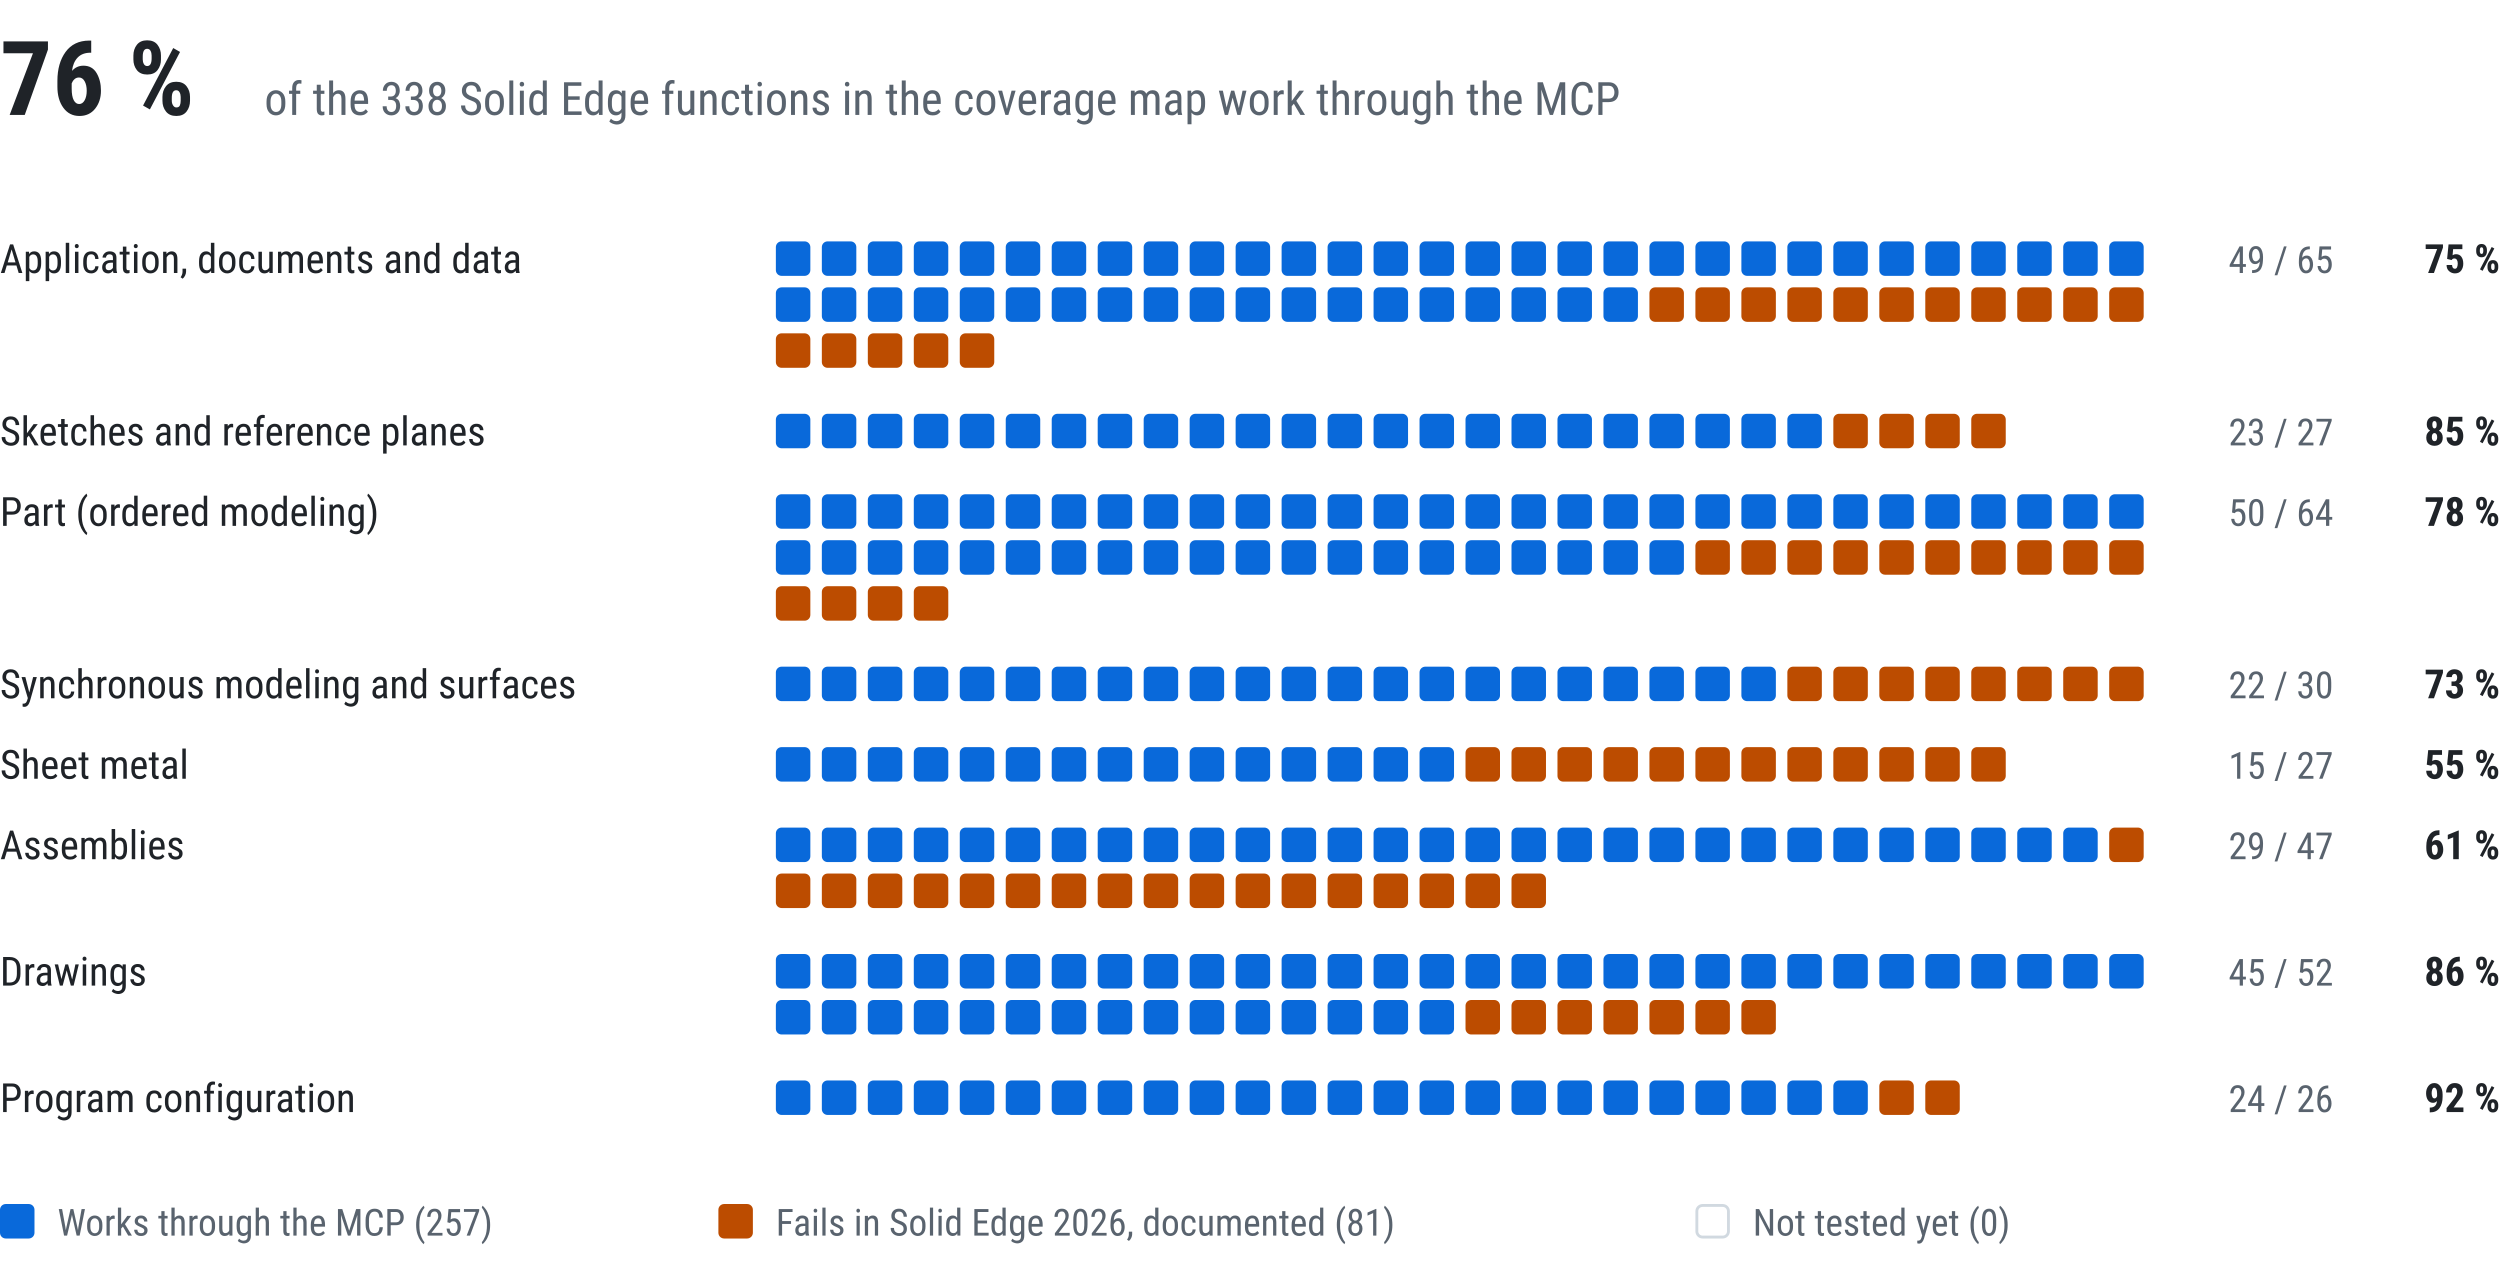
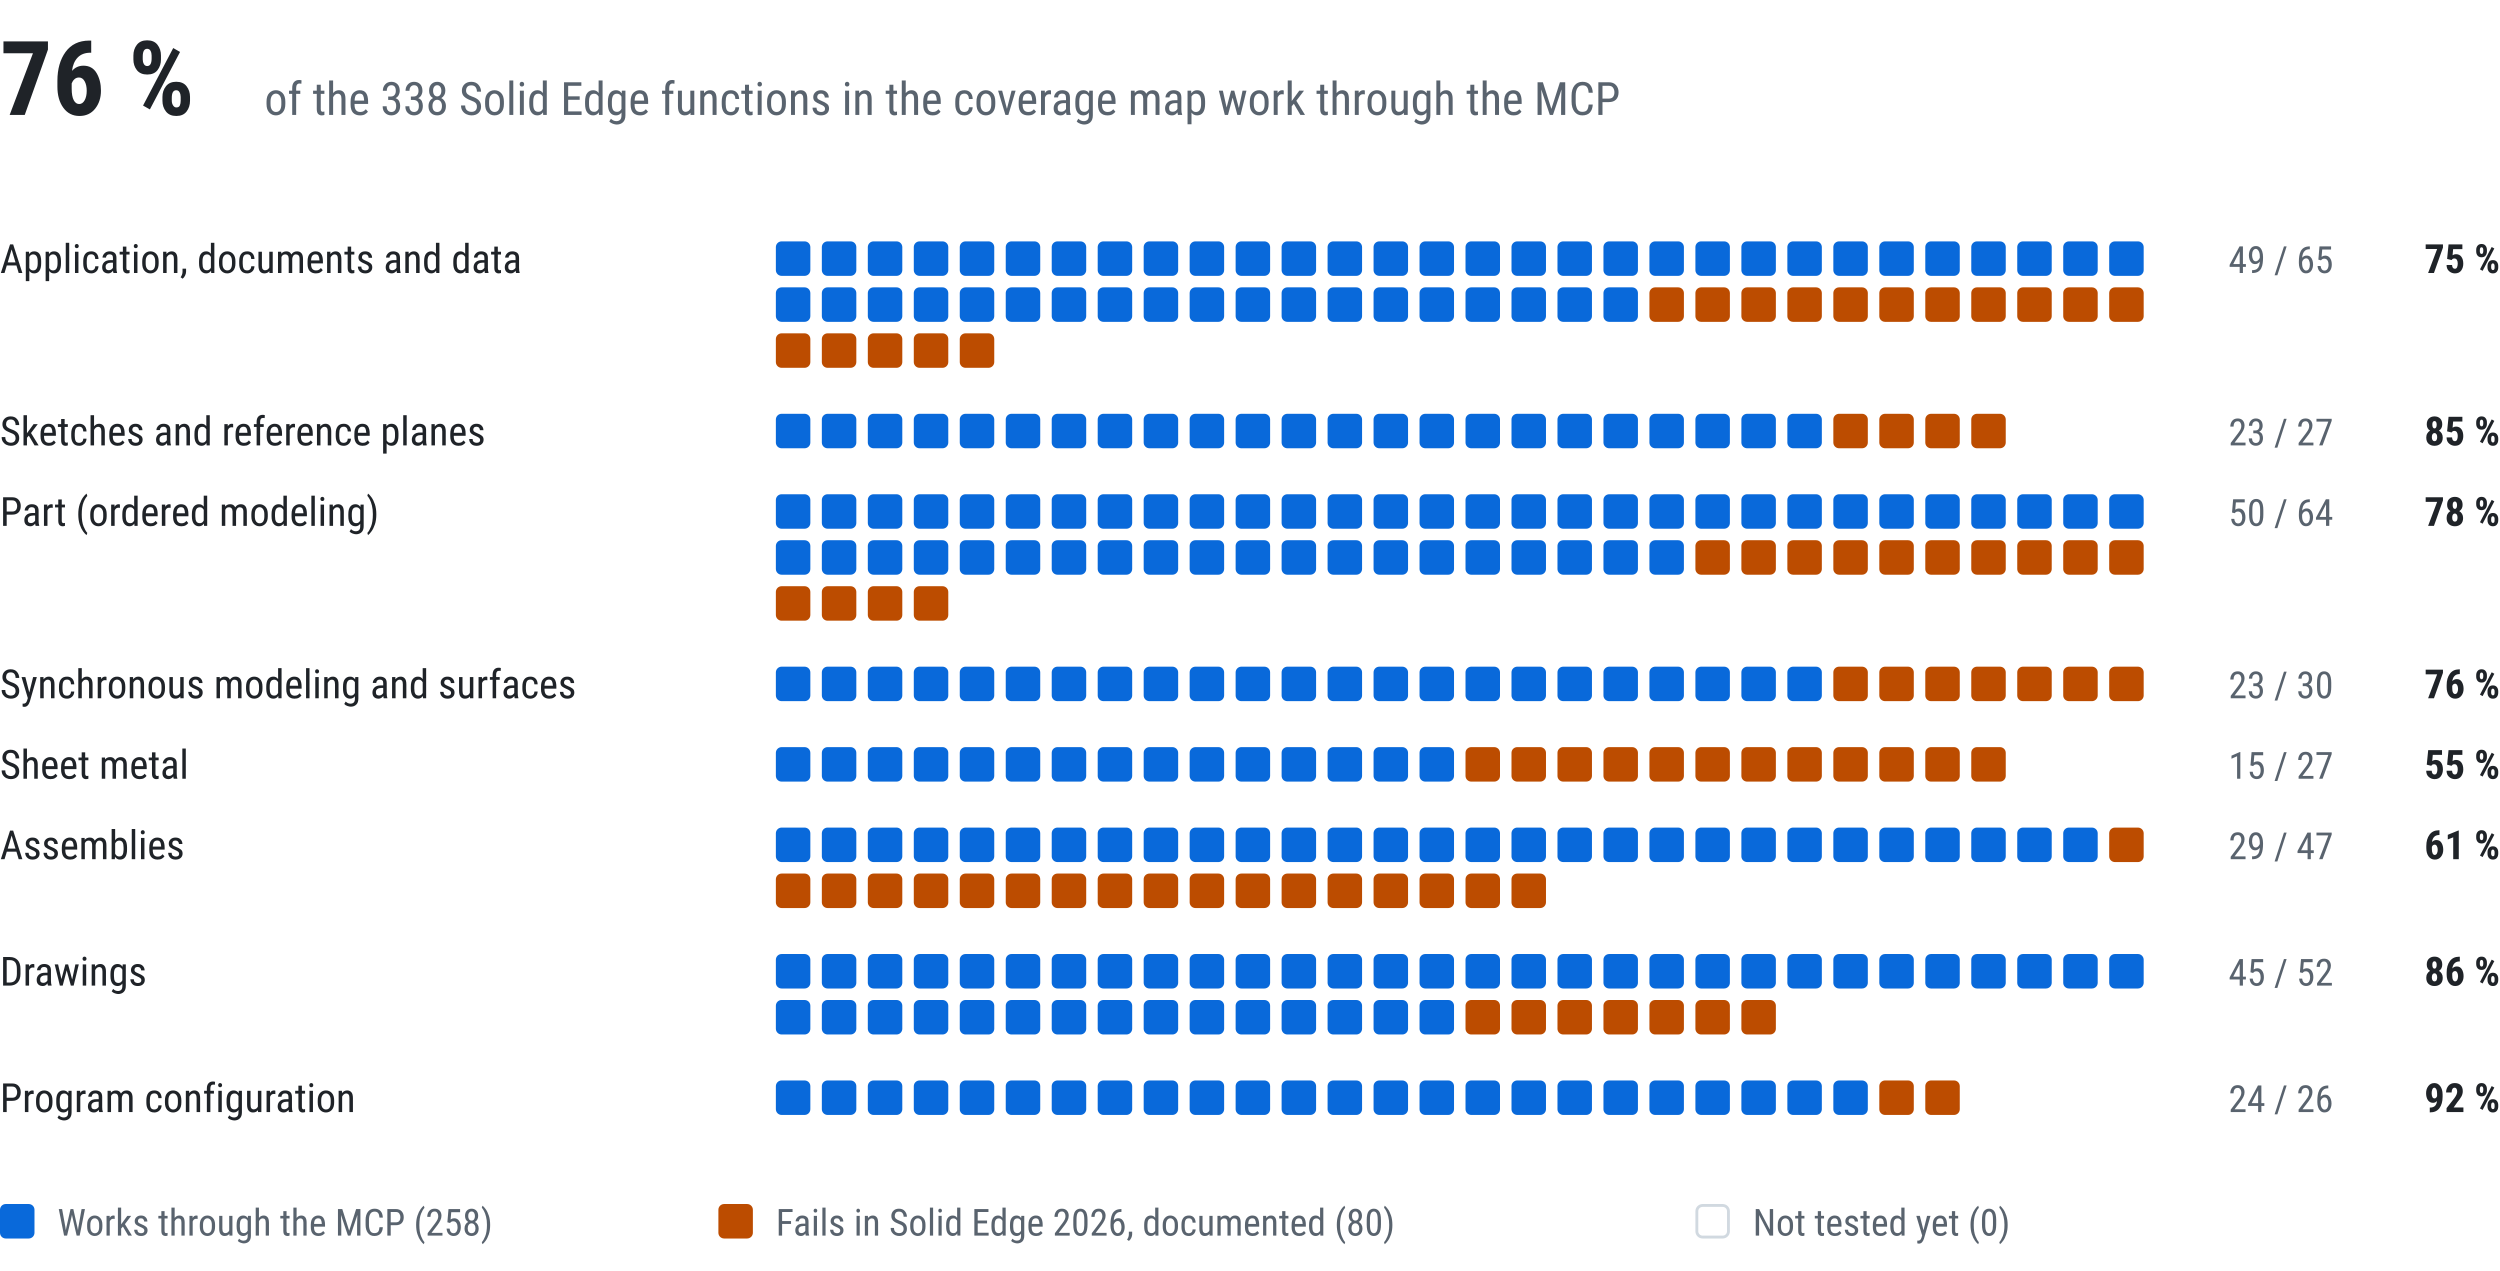
<svg xmlns="http://www.w3.org/2000/svg" width="870" height="442" viewBox="0 0 870 442" role="img" aria-labelledby="title desc">
  <g font-family="Bahnschrift, 'DIN Alternate', 'DIN 1451', D-DIN, Barlow, 'Roboto Condensed', 'Arial Narrow', sans-serif">
    <text x="0" y="40" font-size="36" font-weight="600" fill="#1f2328">76 %</text>
    <text x="92" y="40" font-size="16" fill="#59636e">of the 338 Solid Edge functions in the coverage map work through the MCP</text>
    <text x="0" y="95" font-size="14" fill="#1f2328">Application, documents and data</text>
    <rect x="270" y="84" width="12" height="12" rx="2" fill="#0969da" />
    <rect x="286" y="84" width="12" height="12" rx="2" fill="#0969da" />
    <rect x="302" y="84" width="12" height="12" rx="2" fill="#0969da" />
    <rect x="318" y="84" width="12" height="12" rx="2" fill="#0969da" />
    <rect x="334" y="84" width="12" height="12" rx="2" fill="#0969da" />
    <rect x="350" y="84" width="12" height="12" rx="2" fill="#0969da" />
    <rect x="366" y="84" width="12" height="12" rx="2" fill="#0969da" />
    <rect x="382" y="84" width="12" height="12" rx="2" fill="#0969da" />
    <rect x="398" y="84" width="12" height="12" rx="2" fill="#0969da" />
    <rect x="414" y="84" width="12" height="12" rx="2" fill="#0969da" />
    <rect x="430" y="84" width="12" height="12" rx="2" fill="#0969da" />
    <rect x="446" y="84" width="12" height="12" rx="2" fill="#0969da" />
    <rect x="462" y="84" width="12" height="12" rx="2" fill="#0969da" />
    <rect x="478" y="84" width="12" height="12" rx="2" fill="#0969da" />
    <rect x="494" y="84" width="12" height="12" rx="2" fill="#0969da" />
    <rect x="510" y="84" width="12" height="12" rx="2" fill="#0969da" />
    <rect x="526" y="84" width="12" height="12" rx="2" fill="#0969da" />
    <rect x="542" y="84" width="12" height="12" rx="2" fill="#0969da" />
    <rect x="558" y="84" width="12" height="12" rx="2" fill="#0969da" />
    <rect x="574" y="84" width="12" height="12" rx="2" fill="#0969da" />
    <rect x="590" y="84" width="12" height="12" rx="2" fill="#0969da" />
    <rect x="606" y="84" width="12" height="12" rx="2" fill="#0969da" />
    <rect x="622" y="84" width="12" height="12" rx="2" fill="#0969da" />
    <rect x="638" y="84" width="12" height="12" rx="2" fill="#0969da" />
    <rect x="654" y="84" width="12" height="12" rx="2" fill="#0969da" />
    <rect x="670" y="84" width="12" height="12" rx="2" fill="#0969da" />
    <rect x="686" y="84" width="12" height="12" rx="2" fill="#0969da" />
    <rect x="702" y="84" width="12" height="12" rx="2" fill="#0969da" />
    <rect x="718" y="84" width="12" height="12" rx="2" fill="#0969da" />
    <rect x="734" y="84" width="12" height="12" rx="2" fill="#0969da" />
    <rect x="270" y="100" width="12" height="12" rx="2" fill="#0969da" />
    <rect x="286" y="100" width="12" height="12" rx="2" fill="#0969da" />
    <rect x="302" y="100" width="12" height="12" rx="2" fill="#0969da" />
    <rect x="318" y="100" width="12" height="12" rx="2" fill="#0969da" />
    <rect x="334" y="100" width="12" height="12" rx="2" fill="#0969da" />
    <rect x="350" y="100" width="12" height="12" rx="2" fill="#0969da" />
    <rect x="366" y="100" width="12" height="12" rx="2" fill="#0969da" />
    <rect x="382" y="100" width="12" height="12" rx="2" fill="#0969da" />
    <rect x="398" y="100" width="12" height="12" rx="2" fill="#0969da" />
    <rect x="414" y="100" width="12" height="12" rx="2" fill="#0969da" />
    <rect x="430" y="100" width="12" height="12" rx="2" fill="#0969da" />
    <rect x="446" y="100" width="12" height="12" rx="2" fill="#0969da" />
    <rect x="462" y="100" width="12" height="12" rx="2" fill="#0969da" />
    <rect x="478" y="100" width="12" height="12" rx="2" fill="#0969da" />
    <rect x="494" y="100" width="12" height="12" rx="2" fill="#0969da" />
    <rect x="510" y="100" width="12" height="12" rx="2" fill="#0969da" />
    <rect x="526" y="100" width="12" height="12" rx="2" fill="#0969da" />
    <rect x="542" y="100" width="12" height="12" rx="2" fill="#0969da" />
    <rect x="558" y="100" width="12" height="12" rx="2" fill="#0969da" />
    <rect x="574" y="100" width="12" height="12" rx="2" fill="#bc4c00" />
    <rect x="590" y="100" width="12" height="12" rx="2" fill="#bc4c00" />
    <rect x="606" y="100" width="12" height="12" rx="2" fill="#bc4c00" />
    <rect x="622" y="100" width="12" height="12" rx="2" fill="#bc4c00" />
    <rect x="638" y="100" width="12" height="12" rx="2" fill="#bc4c00" />
    <rect x="654" y="100" width="12" height="12" rx="2" fill="#bc4c00" />
    <rect x="670" y="100" width="12" height="12" rx="2" fill="#bc4c00" />
    <rect x="686" y="100" width="12" height="12" rx="2" fill="#bc4c00" />
    <rect x="702" y="100" width="12" height="12" rx="2" fill="#bc4c00" />
    <rect x="718" y="100" width="12" height="12" rx="2" fill="#bc4c00" />
    <rect x="734" y="100" width="12" height="12" rx="2" fill="#bc4c00" />
    <rect x="270" y="116" width="12" height="12" rx="2" fill="#bc4c00" />
    <rect x="286" y="116" width="12" height="12" rx="2" fill="#bc4c00" />
    <rect x="302" y="116" width="12" height="12" rx="2" fill="#bc4c00" />
    <rect x="318" y="116" width="12" height="12" rx="2" fill="#bc4c00" />
    <rect x="334" y="116" width="12" height="12" rx="2" fill="#bc4c00" />
    <text x="812" y="95" font-size="13" text-anchor="end" fill="#59636e">49 / 65</text>
    <text x="870" y="95" font-size="14" font-weight="600" text-anchor="end" fill="#1f2328">75 %</text>
    <text x="0" y="155" font-size="14" fill="#1f2328">Sketches and reference planes</text>
    <rect x="270" y="144" width="12" height="12" rx="2" fill="#0969da" />
    <rect x="286" y="144" width="12" height="12" rx="2" fill="#0969da" />
    <rect x="302" y="144" width="12" height="12" rx="2" fill="#0969da" />
    <rect x="318" y="144" width="12" height="12" rx="2" fill="#0969da" />
    <rect x="334" y="144" width="12" height="12" rx="2" fill="#0969da" />
    <rect x="350" y="144" width="12" height="12" rx="2" fill="#0969da" />
    <rect x="366" y="144" width="12" height="12" rx="2" fill="#0969da" />
    <rect x="382" y="144" width="12" height="12" rx="2" fill="#0969da" />
    <rect x="398" y="144" width="12" height="12" rx="2" fill="#0969da" />
    <rect x="414" y="144" width="12" height="12" rx="2" fill="#0969da" />
    <rect x="430" y="144" width="12" height="12" rx="2" fill="#0969da" />
    <rect x="446" y="144" width="12" height="12" rx="2" fill="#0969da" />
    <rect x="462" y="144" width="12" height="12" rx="2" fill="#0969da" />
    <rect x="478" y="144" width="12" height="12" rx="2" fill="#0969da" />
    <rect x="494" y="144" width="12" height="12" rx="2" fill="#0969da" />
    <rect x="510" y="144" width="12" height="12" rx="2" fill="#0969da" />
    <rect x="526" y="144" width="12" height="12" rx="2" fill="#0969da" />
    <rect x="542" y="144" width="12" height="12" rx="2" fill="#0969da" />
    <rect x="558" y="144" width="12" height="12" rx="2" fill="#0969da" />
    <rect x="574" y="144" width="12" height="12" rx="2" fill="#0969da" />
    <rect x="590" y="144" width="12" height="12" rx="2" fill="#0969da" />
    <rect x="606" y="144" width="12" height="12" rx="2" fill="#0969da" />
    <rect x="622" y="144" width="12" height="12" rx="2" fill="#0969da" />
    <rect x="638" y="144" width="12" height="12" rx="2" fill="#bc4c00" />
    <rect x="654" y="144" width="12" height="12" rx="2" fill="#bc4c00" />
    <rect x="670" y="144" width="12" height="12" rx="2" fill="#bc4c00" />
    <rect x="686" y="144" width="12" height="12" rx="2" fill="#bc4c00" />
    <text x="812" y="155" font-size="13" text-anchor="end" fill="#59636e">23 / 27</text>
    <text x="870" y="155" font-size="14" font-weight="600" text-anchor="end" fill="#1f2328">85 %</text>
    <text x="0" y="183" font-size="14" fill="#1f2328">Part (ordered modeling)</text>
    <rect x="270" y="172" width="12" height="12" rx="2" fill="#0969da" />
    <rect x="286" y="172" width="12" height="12" rx="2" fill="#0969da" />
    <rect x="302" y="172" width="12" height="12" rx="2" fill="#0969da" />
    <rect x="318" y="172" width="12" height="12" rx="2" fill="#0969da" />
    <rect x="334" y="172" width="12" height="12" rx="2" fill="#0969da" />
    <rect x="350" y="172" width="12" height="12" rx="2" fill="#0969da" />
    <rect x="366" y="172" width="12" height="12" rx="2" fill="#0969da" />
    <rect x="382" y="172" width="12" height="12" rx="2" fill="#0969da" />
    <rect x="398" y="172" width="12" height="12" rx="2" fill="#0969da" />
    <rect x="414" y="172" width="12" height="12" rx="2" fill="#0969da" />
    <rect x="430" y="172" width="12" height="12" rx="2" fill="#0969da" />
    <rect x="446" y="172" width="12" height="12" rx="2" fill="#0969da" />
    <rect x="462" y="172" width="12" height="12" rx="2" fill="#0969da" />
    <rect x="478" y="172" width="12" height="12" rx="2" fill="#0969da" />
    <rect x="494" y="172" width="12" height="12" rx="2" fill="#0969da" />
    <rect x="510" y="172" width="12" height="12" rx="2" fill="#0969da" />
    <rect x="526" y="172" width="12" height="12" rx="2" fill="#0969da" />
    <rect x="542" y="172" width="12" height="12" rx="2" fill="#0969da" />
    <rect x="558" y="172" width="12" height="12" rx="2" fill="#0969da" />
    <rect x="574" y="172" width="12" height="12" rx="2" fill="#0969da" />
    <rect x="590" y="172" width="12" height="12" rx="2" fill="#0969da" />
    <rect x="606" y="172" width="12" height="12" rx="2" fill="#0969da" />
    <rect x="622" y="172" width="12" height="12" rx="2" fill="#0969da" />
    <rect x="638" y="172" width="12" height="12" rx="2" fill="#0969da" />
    <rect x="654" y="172" width="12" height="12" rx="2" fill="#0969da" />
    <rect x="670" y="172" width="12" height="12" rx="2" fill="#0969da" />
    <rect x="686" y="172" width="12" height="12" rx="2" fill="#0969da" />
    <rect x="702" y="172" width="12" height="12" rx="2" fill="#0969da" />
    <rect x="718" y="172" width="12" height="12" rx="2" fill="#0969da" />
    <rect x="734" y="172" width="12" height="12" rx="2" fill="#0969da" />
    <rect x="270" y="188" width="12" height="12" rx="2" fill="#0969da" />
    <rect x="286" y="188" width="12" height="12" rx="2" fill="#0969da" />
    <rect x="302" y="188" width="12" height="12" rx="2" fill="#0969da" />
    <rect x="318" y="188" width="12" height="12" rx="2" fill="#0969da" />
    <rect x="334" y="188" width="12" height="12" rx="2" fill="#0969da" />
    <rect x="350" y="188" width="12" height="12" rx="2" fill="#0969da" />
    <rect x="366" y="188" width="12" height="12" rx="2" fill="#0969da" />
    <rect x="382" y="188" width="12" height="12" rx="2" fill="#0969da" />
    <rect x="398" y="188" width="12" height="12" rx="2" fill="#0969da" />
    <rect x="414" y="188" width="12" height="12" rx="2" fill="#0969da" />
    <rect x="430" y="188" width="12" height="12" rx="2" fill="#0969da" />
    <rect x="446" y="188" width="12" height="12" rx="2" fill="#0969da" />
    <rect x="462" y="188" width="12" height="12" rx="2" fill="#0969da" />
    <rect x="478" y="188" width="12" height="12" rx="2" fill="#0969da" />
    <rect x="494" y="188" width="12" height="12" rx="2" fill="#0969da" />
    <rect x="510" y="188" width="12" height="12" rx="2" fill="#0969da" />
    <rect x="526" y="188" width="12" height="12" rx="2" fill="#0969da" />
    <rect x="542" y="188" width="12" height="12" rx="2" fill="#0969da" />
    <rect x="558" y="188" width="12" height="12" rx="2" fill="#0969da" />
    <rect x="574" y="188" width="12" height="12" rx="2" fill="#0969da" />
    <rect x="590" y="188" width="12" height="12" rx="2" fill="#bc4c00" />
    <rect x="606" y="188" width="12" height="12" rx="2" fill="#bc4c00" />
    <rect x="622" y="188" width="12" height="12" rx="2" fill="#bc4c00" />
    <rect x="638" y="188" width="12" height="12" rx="2" fill="#bc4c00" />
    <rect x="654" y="188" width="12" height="12" rx="2" fill="#bc4c00" />
    <rect x="670" y="188" width="12" height="12" rx="2" fill="#bc4c00" />
    <rect x="686" y="188" width="12" height="12" rx="2" fill="#bc4c00" />
    <rect x="702" y="188" width="12" height="12" rx="2" fill="#bc4c00" />
    <rect x="718" y="188" width="12" height="12" rx="2" fill="#bc4c00" />
    <rect x="734" y="188" width="12" height="12" rx="2" fill="#bc4c00" />
    <rect x="270" y="204" width="12" height="12" rx="2" fill="#bc4c00" />
    <rect x="286" y="204" width="12" height="12" rx="2" fill="#bc4c00" />
    <rect x="302" y="204" width="12" height="12" rx="2" fill="#bc4c00" />
    <rect x="318" y="204" width="12" height="12" rx="2" fill="#bc4c00" />
    <text x="812" y="183" font-size="13" text-anchor="end" fill="#59636e">50 / 64</text>
    <text x="870" y="183" font-size="14" font-weight="600" text-anchor="end" fill="#1f2328">78 %</text>
    <text x="0" y="243" font-size="14" fill="#1f2328">Synchronous modeling and surfaces</text>
    <rect x="270" y="232" width="12" height="12" rx="2" fill="#0969da" />
    <rect x="286" y="232" width="12" height="12" rx="2" fill="#0969da" />
    <rect x="302" y="232" width="12" height="12" rx="2" fill="#0969da" />
    <rect x="318" y="232" width="12" height="12" rx="2" fill="#0969da" />
    <rect x="334" y="232" width="12" height="12" rx="2" fill="#0969da" />
    <rect x="350" y="232" width="12" height="12" rx="2" fill="#0969da" />
    <rect x="366" y="232" width="12" height="12" rx="2" fill="#0969da" />
    <rect x="382" y="232" width="12" height="12" rx="2" fill="#0969da" />
    <rect x="398" y="232" width="12" height="12" rx="2" fill="#0969da" />
    <rect x="414" y="232" width="12" height="12" rx="2" fill="#0969da" />
    <rect x="430" y="232" width="12" height="12" rx="2" fill="#0969da" />
    <rect x="446" y="232" width="12" height="12" rx="2" fill="#0969da" />
    <rect x="462" y="232" width="12" height="12" rx="2" fill="#0969da" />
    <rect x="478" y="232" width="12" height="12" rx="2" fill="#0969da" />
    <rect x="494" y="232" width="12" height="12" rx="2" fill="#0969da" />
    <rect x="510" y="232" width="12" height="12" rx="2" fill="#0969da" />
    <rect x="526" y="232" width="12" height="12" rx="2" fill="#0969da" />
    <rect x="542" y="232" width="12" height="12" rx="2" fill="#0969da" />
    <rect x="558" y="232" width="12" height="12" rx="2" fill="#0969da" />
    <rect x="574" y="232" width="12" height="12" rx="2" fill="#0969da" />
    <rect x="590" y="232" width="12" height="12" rx="2" fill="#0969da" />
    <rect x="606" y="232" width="12" height="12" rx="2" fill="#0969da" />
-     <rect x="622" y="232" width="12" height="12" rx="2" fill="#bc4c00" />
+     <rect x="622" y="232" width="12" height="12" rx="2" fill="#0969da" />
    <rect x="638" y="232" width="12" height="12" rx="2" fill="#bc4c00" />
    <rect x="654" y="232" width="12" height="12" rx="2" fill="#bc4c00" />
    <rect x="670" y="232" width="12" height="12" rx="2" fill="#bc4c00" />
    <rect x="686" y="232" width="12" height="12" rx="2" fill="#bc4c00" />
    <rect x="702" y="232" width="12" height="12" rx="2" fill="#bc4c00" />
    <rect x="718" y="232" width="12" height="12" rx="2" fill="#bc4c00" />
    <rect x="734" y="232" width="12" height="12" rx="2" fill="#bc4c00" />
-     <text x="812" y="243" font-size="13" text-anchor="end" fill="#59636e">22 / 30</text>
-     <text x="870" y="243" font-size="14" font-weight="600" text-anchor="end" fill="#1f2328">73 %</text>
+     <text x="812" y="243" font-size="13" text-anchor="end" fill="#59636e">23 / 30</text>
+     <text x="870" y="243" font-size="14" font-weight="600" text-anchor="end" fill="#1f2328">76 %</text>
    <text x="0" y="271" font-size="14" fill="#1f2328">Sheet metal</text>
    <rect x="270" y="260" width="12" height="12" rx="2" fill="#0969da" />
    <rect x="286" y="260" width="12" height="12" rx="2" fill="#0969da" />
    <rect x="302" y="260" width="12" height="12" rx="2" fill="#0969da" />
    <rect x="318" y="260" width="12" height="12" rx="2" fill="#0969da" />
    <rect x="334" y="260" width="12" height="12" rx="2" fill="#0969da" />
    <rect x="350" y="260" width="12" height="12" rx="2" fill="#0969da" />
    <rect x="366" y="260" width="12" height="12" rx="2" fill="#0969da" />
    <rect x="382" y="260" width="12" height="12" rx="2" fill="#0969da" />
    <rect x="398" y="260" width="12" height="12" rx="2" fill="#0969da" />
    <rect x="414" y="260" width="12" height="12" rx="2" fill="#0969da" />
    <rect x="430" y="260" width="12" height="12" rx="2" fill="#0969da" />
    <rect x="446" y="260" width="12" height="12" rx="2" fill="#0969da" />
    <rect x="462" y="260" width="12" height="12" rx="2" fill="#0969da" />
    <rect x="478" y="260" width="12" height="12" rx="2" fill="#0969da" />
    <rect x="494" y="260" width="12" height="12" rx="2" fill="#0969da" />
    <rect x="510" y="260" width="12" height="12" rx="2" fill="#bc4c00" />
    <rect x="526" y="260" width="12" height="12" rx="2" fill="#bc4c00" />
    <rect x="542" y="260" width="12" height="12" rx="2" fill="#bc4c00" />
    <rect x="558" y="260" width="12" height="12" rx="2" fill="#bc4c00" />
    <rect x="574" y="260" width="12" height="12" rx="2" fill="#bc4c00" />
    <rect x="590" y="260" width="12" height="12" rx="2" fill="#bc4c00" />
    <rect x="606" y="260" width="12" height="12" rx="2" fill="#bc4c00" />
    <rect x="622" y="260" width="12" height="12" rx="2" fill="#bc4c00" />
    <rect x="638" y="260" width="12" height="12" rx="2" fill="#bc4c00" />
    <rect x="654" y="260" width="12" height="12" rx="2" fill="#bc4c00" />
    <rect x="670" y="260" width="12" height="12" rx="2" fill="#bc4c00" />
    <rect x="686" y="260" width="12" height="12" rx="2" fill="#bc4c00" />
    <text x="812" y="271" font-size="13" text-anchor="end" fill="#59636e">15 / 27</text>
    <text x="870" y="271" font-size="14" font-weight="600" text-anchor="end" fill="#1f2328">55 %</text>
    <text x="0" y="299" font-size="14" fill="#1f2328">Assemblies</text>
    <rect x="270" y="288" width="12" height="12" rx="2" fill="#0969da" />
    <rect x="286" y="288" width="12" height="12" rx="2" fill="#0969da" />
    <rect x="302" y="288" width="12" height="12" rx="2" fill="#0969da" />
    <rect x="318" y="288" width="12" height="12" rx="2" fill="#0969da" />
    <rect x="334" y="288" width="12" height="12" rx="2" fill="#0969da" />
    <rect x="350" y="288" width="12" height="12" rx="2" fill="#0969da" />
    <rect x="366" y="288" width="12" height="12" rx="2" fill="#0969da" />
    <rect x="382" y="288" width="12" height="12" rx="2" fill="#0969da" />
    <rect x="398" y="288" width="12" height="12" rx="2" fill="#0969da" />
    <rect x="414" y="288" width="12" height="12" rx="2" fill="#0969da" />
    <rect x="430" y="288" width="12" height="12" rx="2" fill="#0969da" />
    <rect x="446" y="288" width="12" height="12" rx="2" fill="#0969da" />
    <rect x="462" y="288" width="12" height="12" rx="2" fill="#0969da" />
    <rect x="478" y="288" width="12" height="12" rx="2" fill="#0969da" />
    <rect x="494" y="288" width="12" height="12" rx="2" fill="#0969da" />
    <rect x="510" y="288" width="12" height="12" rx="2" fill="#0969da" />
    <rect x="526" y="288" width="12" height="12" rx="2" fill="#0969da" />
    <rect x="542" y="288" width="12" height="12" rx="2" fill="#0969da" />
    <rect x="558" y="288" width="12" height="12" rx="2" fill="#0969da" />
    <rect x="574" y="288" width="12" height="12" rx="2" fill="#0969da" />
    <rect x="590" y="288" width="12" height="12" rx="2" fill="#0969da" />
    <rect x="606" y="288" width="12" height="12" rx="2" fill="#0969da" />
    <rect x="622" y="288" width="12" height="12" rx="2" fill="#0969da" />
    <rect x="638" y="288" width="12" height="12" rx="2" fill="#0969da" />
    <rect x="654" y="288" width="12" height="12" rx="2" fill="#0969da" />
    <rect x="670" y="288" width="12" height="12" rx="2" fill="#0969da" />
    <rect x="686" y="288" width="12" height="12" rx="2" fill="#0969da" />
    <rect x="702" y="288" width="12" height="12" rx="2" fill="#0969da" />
    <rect x="718" y="288" width="12" height="12" rx="2" fill="#0969da" />
    <rect x="734" y="288" width="12" height="12" rx="2" fill="#bc4c00" />
    <rect x="270" y="304" width="12" height="12" rx="2" fill="#bc4c00" />
    <rect x="286" y="304" width="12" height="12" rx="2" fill="#bc4c00" />
    <rect x="302" y="304" width="12" height="12" rx="2" fill="#bc4c00" />
    <rect x="318" y="304" width="12" height="12" rx="2" fill="#bc4c00" />
    <rect x="334" y="304" width="12" height="12" rx="2" fill="#bc4c00" />
    <rect x="350" y="304" width="12" height="12" rx="2" fill="#bc4c00" />
    <rect x="366" y="304" width="12" height="12" rx="2" fill="#bc4c00" />
    <rect x="382" y="304" width="12" height="12" rx="2" fill="#bc4c00" />
    <rect x="398" y="304" width="12" height="12" rx="2" fill="#bc4c00" />
    <rect x="414" y="304" width="12" height="12" rx="2" fill="#bc4c00" />
    <rect x="430" y="304" width="12" height="12" rx="2" fill="#bc4c00" />
    <rect x="446" y="304" width="12" height="12" rx="2" fill="#bc4c00" />
    <rect x="462" y="304" width="12" height="12" rx="2" fill="#bc4c00" />
    <rect x="478" y="304" width="12" height="12" rx="2" fill="#bc4c00" />
    <rect x="494" y="304" width="12" height="12" rx="2" fill="#bc4c00" />
    <rect x="510" y="304" width="12" height="12" rx="2" fill="#bc4c00" />
    <rect x="526" y="304" width="12" height="12" rx="2" fill="#bc4c00" />
    <text x="812" y="299" font-size="13" text-anchor="end" fill="#59636e">29 / 47</text>
    <text x="870" y="299" font-size="14" font-weight="600" text-anchor="end" fill="#1f2328">61 %</text>
    <text x="0" y="343" font-size="14" fill="#1f2328">Drawings</text>
    <rect x="270" y="332" width="12" height="12" rx="2" fill="#0969da" />
    <rect x="286" y="332" width="12" height="12" rx="2" fill="#0969da" />
    <rect x="302" y="332" width="12" height="12" rx="2" fill="#0969da" />
    <rect x="318" y="332" width="12" height="12" rx="2" fill="#0969da" />
    <rect x="334" y="332" width="12" height="12" rx="2" fill="#0969da" />
    <rect x="350" y="332" width="12" height="12" rx="2" fill="#0969da" />
    <rect x="366" y="332" width="12" height="12" rx="2" fill="#0969da" />
    <rect x="382" y="332" width="12" height="12" rx="2" fill="#0969da" />
    <rect x="398" y="332" width="12" height="12" rx="2" fill="#0969da" />
    <rect x="414" y="332" width="12" height="12" rx="2" fill="#0969da" />
    <rect x="430" y="332" width="12" height="12" rx="2" fill="#0969da" />
    <rect x="446" y="332" width="12" height="12" rx="2" fill="#0969da" />
    <rect x="462" y="332" width="12" height="12" rx="2" fill="#0969da" />
    <rect x="478" y="332" width="12" height="12" rx="2" fill="#0969da" />
    <rect x="494" y="332" width="12" height="12" rx="2" fill="#0969da" />
    <rect x="510" y="332" width="12" height="12" rx="2" fill="#0969da" />
    <rect x="526" y="332" width="12" height="12" rx="2" fill="#0969da" />
    <rect x="542" y="332" width="12" height="12" rx="2" fill="#0969da" />
    <rect x="558" y="332" width="12" height="12" rx="2" fill="#0969da" />
    <rect x="574" y="332" width="12" height="12" rx="2" fill="#0969da" />
    <rect x="590" y="332" width="12" height="12" rx="2" fill="#0969da" />
    <rect x="606" y="332" width="12" height="12" rx="2" fill="#0969da" />
    <rect x="622" y="332" width="12" height="12" rx="2" fill="#0969da" />
    <rect x="638" y="332" width="12" height="12" rx="2" fill="#0969da" />
    <rect x="654" y="332" width="12" height="12" rx="2" fill="#0969da" />
    <rect x="670" y="332" width="12" height="12" rx="2" fill="#0969da" />
    <rect x="686" y="332" width="12" height="12" rx="2" fill="#0969da" />
    <rect x="702" y="332" width="12" height="12" rx="2" fill="#0969da" />
    <rect x="718" y="332" width="12" height="12" rx="2" fill="#0969da" />
    <rect x="734" y="332" width="12" height="12" rx="2" fill="#0969da" />
    <rect x="270" y="348" width="12" height="12" rx="2" fill="#0969da" />
    <rect x="286" y="348" width="12" height="12" rx="2" fill="#0969da" />
    <rect x="302" y="348" width="12" height="12" rx="2" fill="#0969da" />
    <rect x="318" y="348" width="12" height="12" rx="2" fill="#0969da" />
    <rect x="334" y="348" width="12" height="12" rx="2" fill="#0969da" />
    <rect x="350" y="348" width="12" height="12" rx="2" fill="#0969da" />
    <rect x="366" y="348" width="12" height="12" rx="2" fill="#0969da" />
    <rect x="382" y="348" width="12" height="12" rx="2" fill="#0969da" />
    <rect x="398" y="348" width="12" height="12" rx="2" fill="#0969da" />
    <rect x="414" y="348" width="12" height="12" rx="2" fill="#0969da" />
    <rect x="430" y="348" width="12" height="12" rx="2" fill="#0969da" />
    <rect x="446" y="348" width="12" height="12" rx="2" fill="#0969da" />
    <rect x="462" y="348" width="12" height="12" rx="2" fill="#0969da" />
    <rect x="478" y="348" width="12" height="12" rx="2" fill="#0969da" />
    <rect x="494" y="348" width="12" height="12" rx="2" fill="#0969da" />
    <rect x="510" y="348" width="12" height="12" rx="2" fill="#bc4c00" />
    <rect x="526" y="348" width="12" height="12" rx="2" fill="#bc4c00" />
    <rect x="542" y="348" width="12" height="12" rx="2" fill="#bc4c00" />
    <rect x="558" y="348" width="12" height="12" rx="2" fill="#bc4c00" />
    <rect x="574" y="348" width="12" height="12" rx="2" fill="#bc4c00" />
    <rect x="590" y="348" width="12" height="12" rx="2" fill="#bc4c00" />
    <rect x="606" y="348" width="12" height="12" rx="2" fill="#bc4c00" />
    <text x="812" y="343" font-size="13" text-anchor="end" fill="#59636e">45 / 52</text>
    <text x="870" y="343" font-size="14" font-weight="600" text-anchor="end" fill="#1f2328">86 %</text>
    <text x="0" y="387" font-size="14" fill="#1f2328">Program configuration</text>
    <rect x="270" y="376" width="12" height="12" rx="2" fill="#0969da" />
    <rect x="286" y="376" width="12" height="12" rx="2" fill="#0969da" />
    <rect x="302" y="376" width="12" height="12" rx="2" fill="#0969da" />
    <rect x="318" y="376" width="12" height="12" rx="2" fill="#0969da" />
    <rect x="334" y="376" width="12" height="12" rx="2" fill="#0969da" />
    <rect x="350" y="376" width="12" height="12" rx="2" fill="#0969da" />
    <rect x="366" y="376" width="12" height="12" rx="2" fill="#0969da" />
    <rect x="382" y="376" width="12" height="12" rx="2" fill="#0969da" />
    <rect x="398" y="376" width="12" height="12" rx="2" fill="#0969da" />
    <rect x="414" y="376" width="12" height="12" rx="2" fill="#0969da" />
    <rect x="430" y="376" width="12" height="12" rx="2" fill="#0969da" />
    <rect x="446" y="376" width="12" height="12" rx="2" fill="#0969da" />
    <rect x="462" y="376" width="12" height="12" rx="2" fill="#0969da" />
    <rect x="478" y="376" width="12" height="12" rx="2" fill="#0969da" />
    <rect x="494" y="376" width="12" height="12" rx="2" fill="#0969da" />
    <rect x="510" y="376" width="12" height="12" rx="2" fill="#0969da" />
    <rect x="526" y="376" width="12" height="12" rx="2" fill="#0969da" />
    <rect x="542" y="376" width="12" height="12" rx="2" fill="#0969da" />
    <rect x="558" y="376" width="12" height="12" rx="2" fill="#0969da" />
    <rect x="574" y="376" width="12" height="12" rx="2" fill="#0969da" />
    <rect x="590" y="376" width="12" height="12" rx="2" fill="#0969da" />
    <rect x="606" y="376" width="12" height="12" rx="2" fill="#0969da" />
    <rect x="622" y="376" width="12" height="12" rx="2" fill="#0969da" />
    <rect x="638" y="376" width="12" height="12" rx="2" fill="#0969da" />
    <rect x="654" y="376" width="12" height="12" rx="2" fill="#bc4c00" />
    <rect x="670" y="376" width="12" height="12" rx="2" fill="#bc4c00" />
    <text x="812" y="387" font-size="13" text-anchor="end" fill="#59636e">24 / 26</text>
    <text x="870" y="387" font-size="14" font-weight="600" text-anchor="end" fill="#1f2328">92 %</text>
    <rect x="0" y="419" width="12" height="12" rx="2" fill="#0969da" />
-     <text x="20" y="430" font-size="13" fill="#59636e">Works through the MCP (257)</text>
+     <text x="20" y="430" font-size="13" fill="#59636e">Works through the MCP (258)</text>
    <rect x="250" y="419" width="12" height="12" rx="2" fill="#bc4c00" />
-     <text x="270" y="430" font-size="13" fill="#59636e">Fails in Solid Edge 2026, documented (81)</text>
+     <text x="270" y="430" font-size="13" fill="#59636e">Fails in Solid Edge 2026, documented (80)</text>
    <rect x="590.5" y="419.5" width="11" height="11" rx="2" fill="none" stroke="#d1d9e0" />
    <text x="610" y="430" font-size="13" fill="#59636e">Not tested yet (0)</text>
  </g>
</svg>
